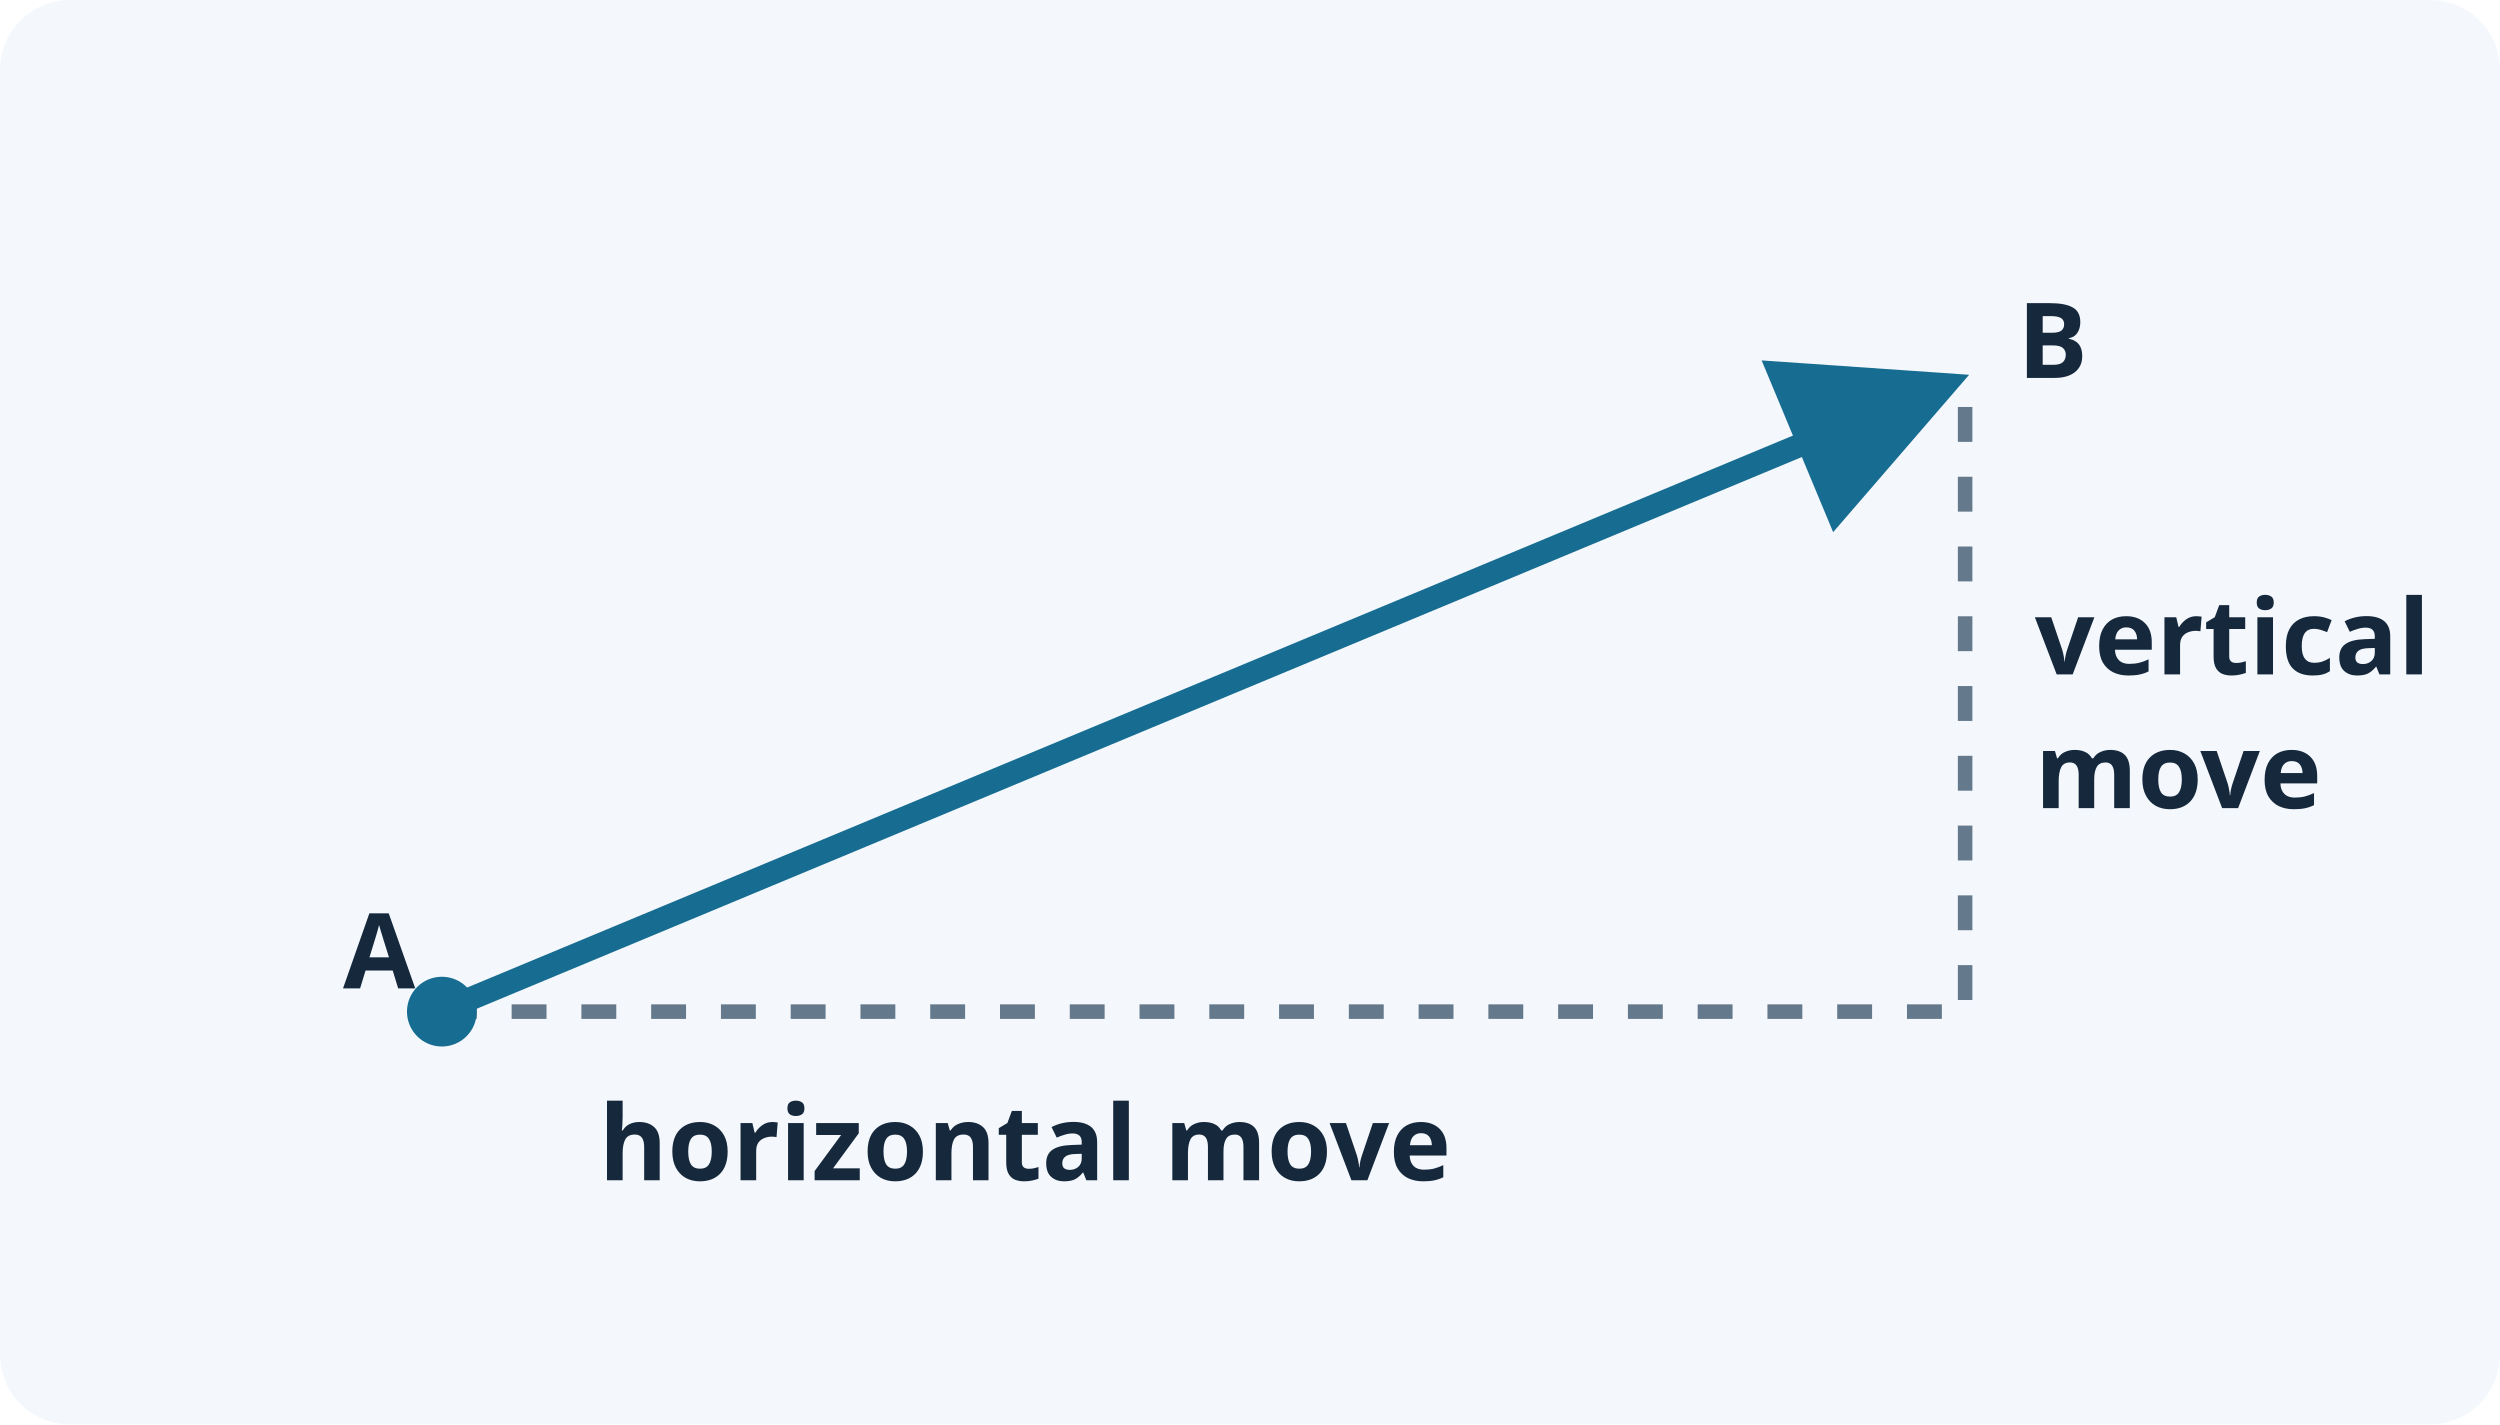
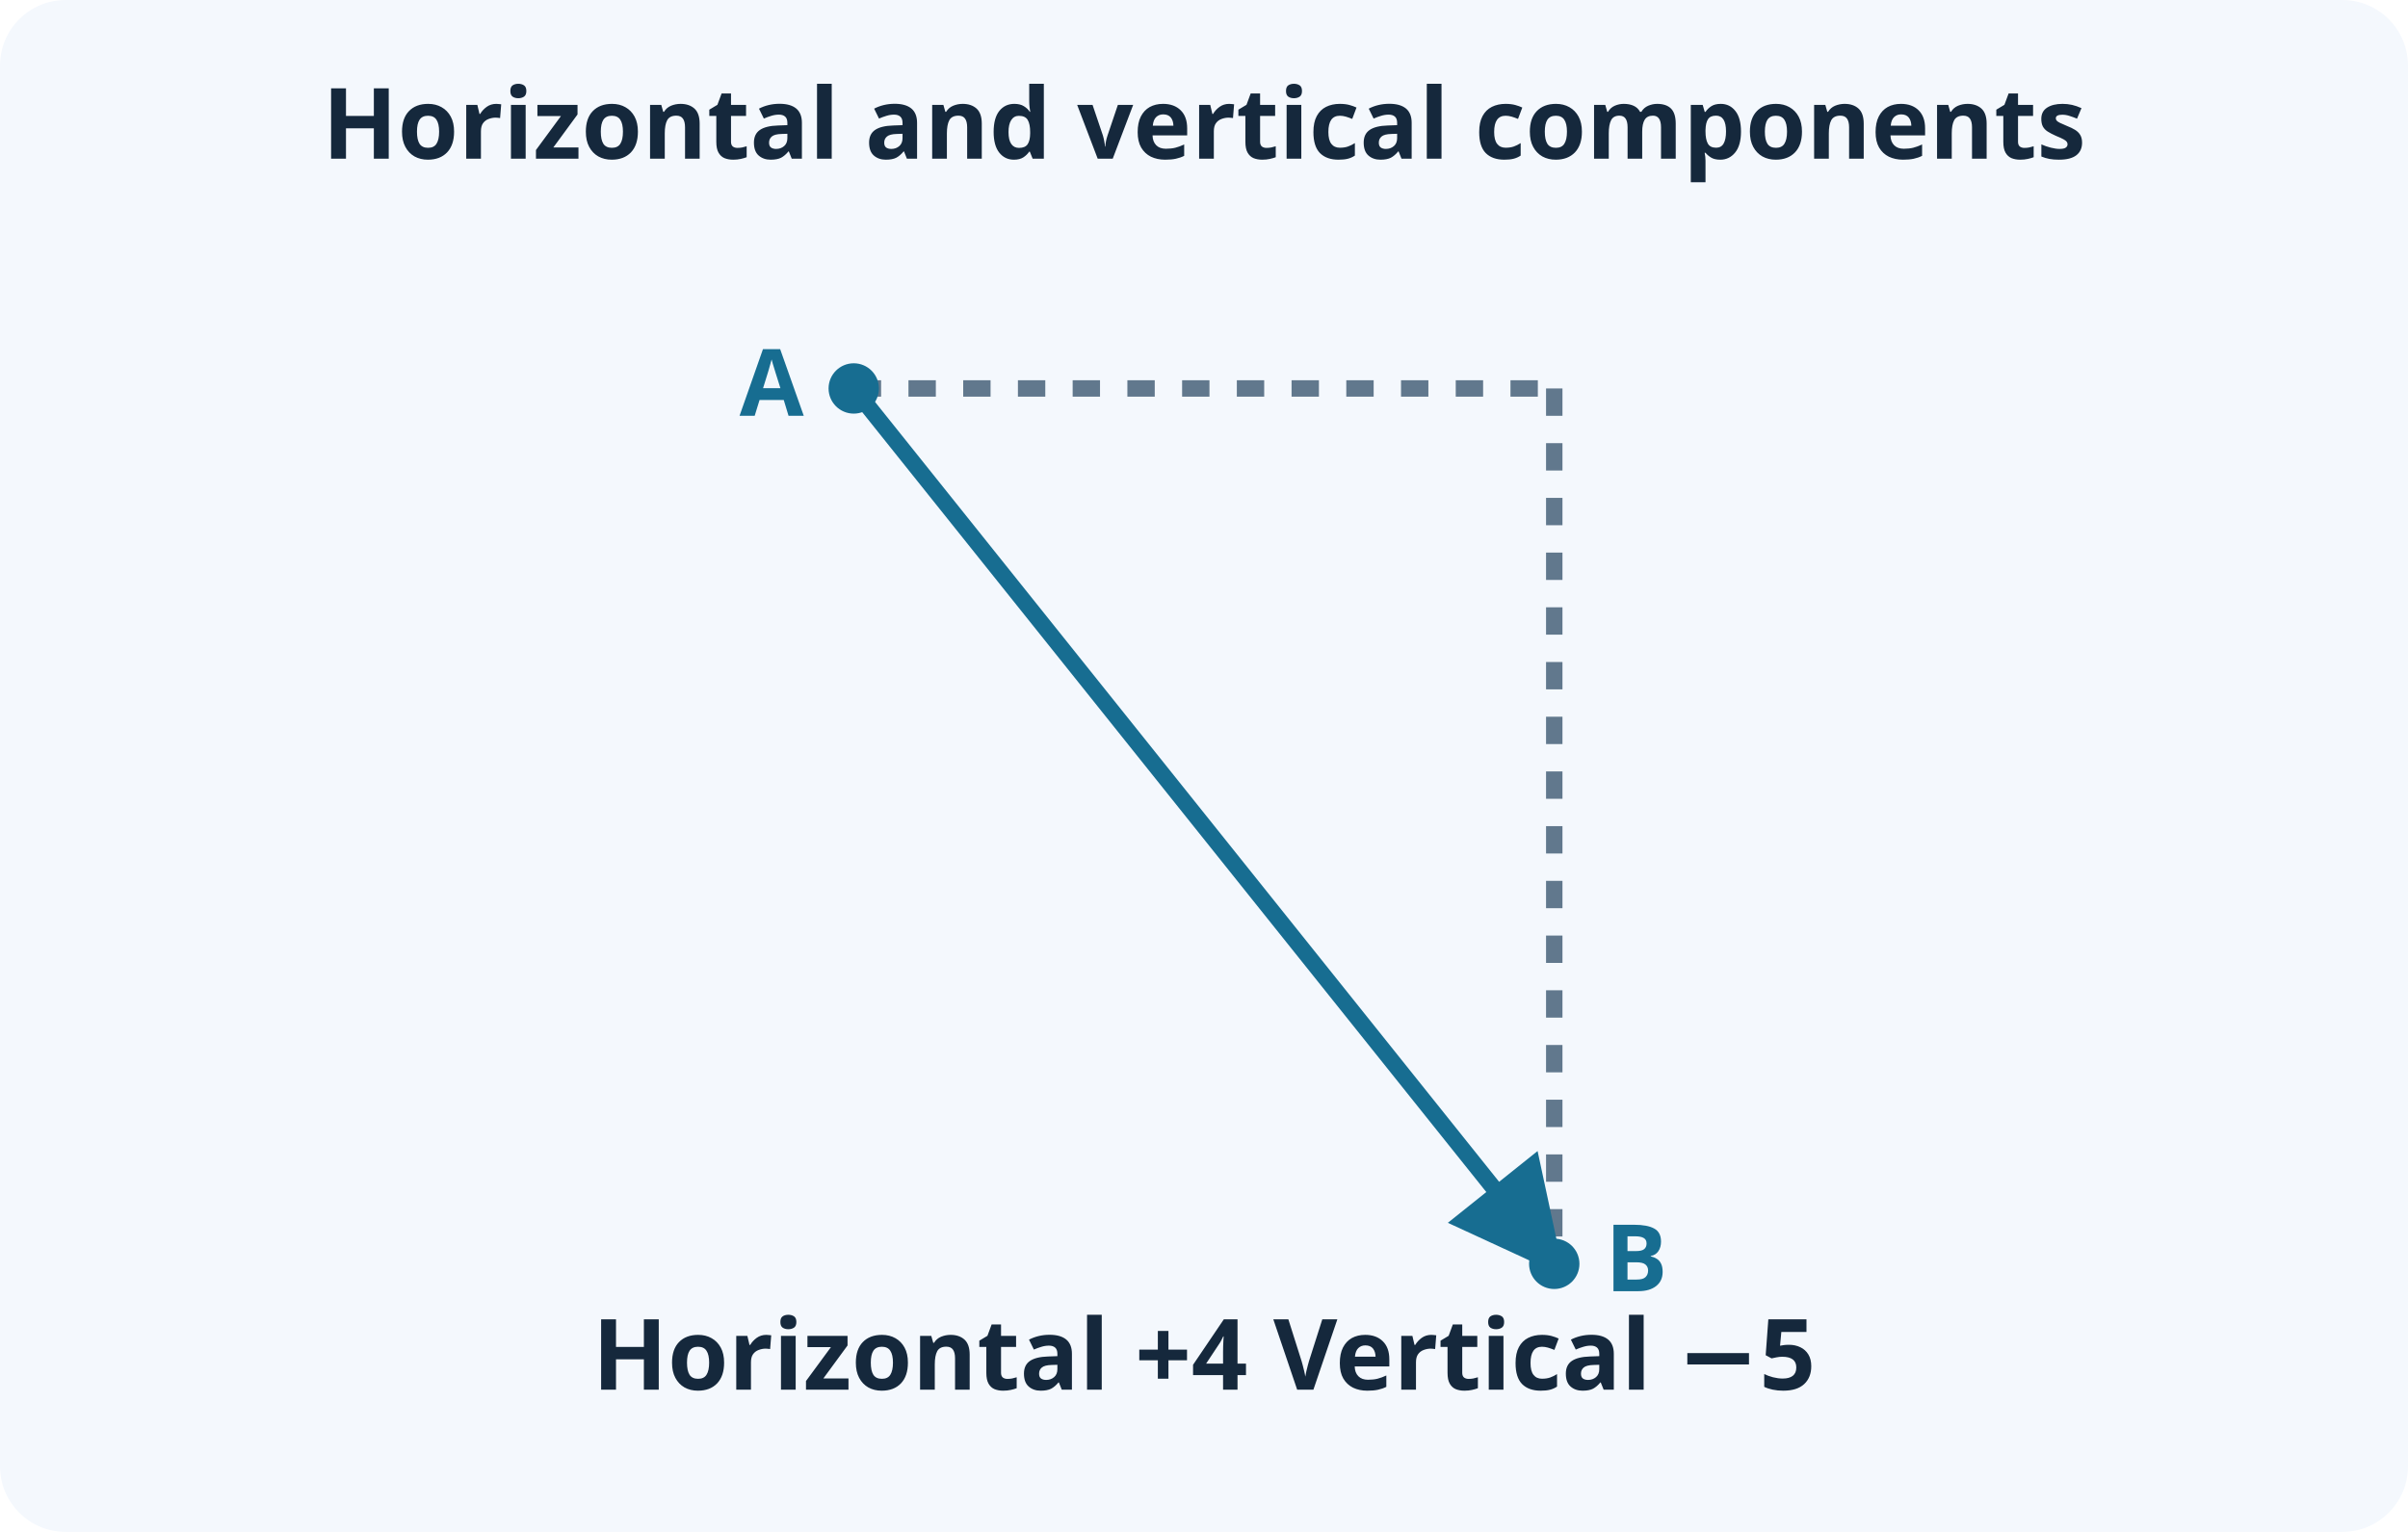
- <svg xmlns="http://www.w3.org/2000/svg" viewBox="0 0 430 245" width="430" height="245" role="img" aria-labelledby="figure-title">
-   <rect width="430" height="245" rx="12" fill="#f4f8fd" />
+ <svg xmlns="http://www.w3.org/2000/svg" width="440" height="280" viewBox="0 0 440 280" role="img" aria-labelledby="title">
+   <rect width="440" height="280" rx="12" fill="#f4f8fd" />
  <defs>
-     <marker id="head" markerWidth="8" markerHeight="8" refX="7" refY="4" orient="auto">
-       <path d="M0 0L8 4L0 8Z" fill="#176d91" />
+     <marker id="blue" markerWidth="7" markerHeight="7" refX="6" refY="3.5" orient="auto">
+       <path d="M0 0L7 3.5L0 7Z" fill="#176d91" />
+     </marker>
+     <marker id="green" markerWidth="7" markerHeight="7" refX="6" refY="3.5" orient="auto">
+       <path d="M0 0L7 3.5L0 7Z" fill="#26754b" />
    </marker>
  </defs>
-   <path d="M76 174H338V64" stroke="#64798b" stroke-width="2.5" stroke-dasharray="6 6" fill="none" />
-   <path d="M78 173L335 66" stroke="#176d91" stroke-width="4" marker-end="url(#head)" />
-   <circle cx="76" cy="174" r="6" fill="#176d91" />
-   <g fill="#15283c" font-family="system-ui,sans-serif" font-size="18" font-weight="600">
-     <text x="59" y="170">A</text>
-     <text x="347" y="65">B</text>
-     <text x="103" y="203">horizontal move</text>
-     <text x="350" y="116">vertical</text>
-     <text x="350" y="139">move</text>
+   <g font-family="system-ui,sans-serif" font-weight="600">
+     <path d="M156.00 71.00L284.00 71.00" fill="none" stroke="#61788d" stroke-width="3" stroke-dasharray="5 5" />
+     <path d="M284.00 71.00L284.00 231.00" fill="none" stroke="#61788d" stroke-width="3" stroke-dasharray="5 5" />
+     <path d="M156.00 71.00L284.00 231.00" fill="none" stroke="#176d91" stroke-width="3" marker-end="url(#blue)" />
+     <circle cx="156.00" cy="71.00" r="4.6" fill="#176d91" />
+     <text x="141.00" y="76.00" text-anchor="middle" fill="#176d91" font-size="17">A</text>
+     <circle cx="284.00" cy="231.00" r="4.6" fill="#176d91" />
+     <text x="299.00" y="236.00" text-anchor="middle" fill="#176d91" font-size="17">B</text>
+     <text x="220.00" y="29.00" text-anchor="middle" fill="#15283c" font-size="18">Horizontal and vertical components</text>
+     <text x="220.00" y="254.00" text-anchor="middle" fill="#15283c" font-size="18">Horizontal +4     Vertical −5</text>
  </g>
</svg>
